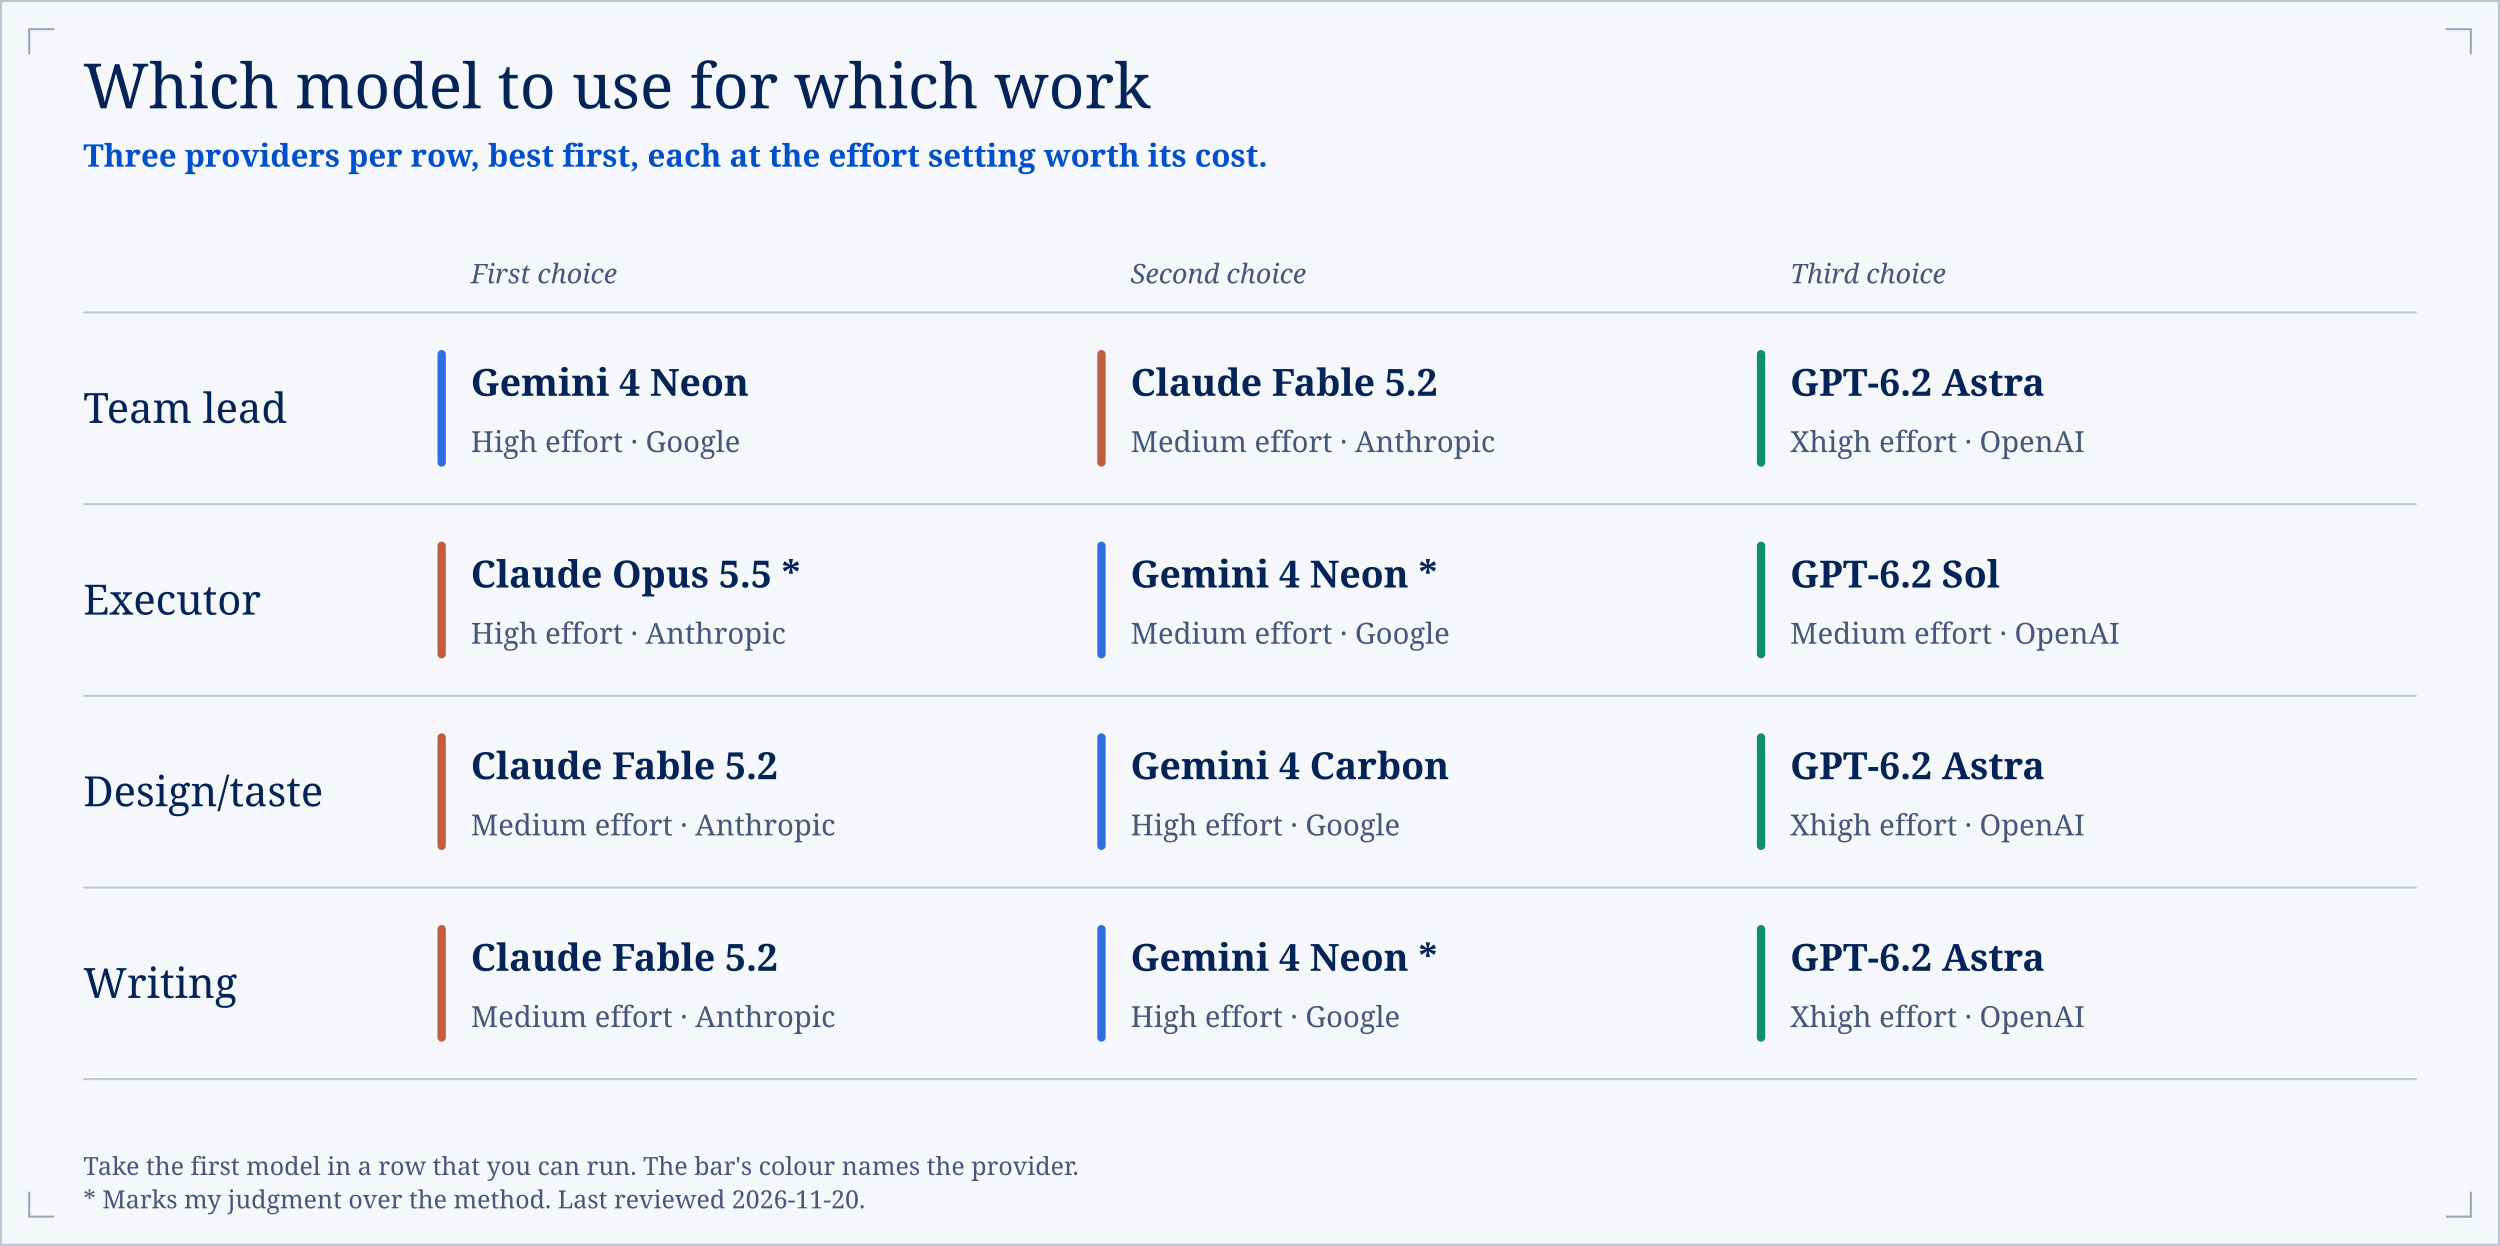
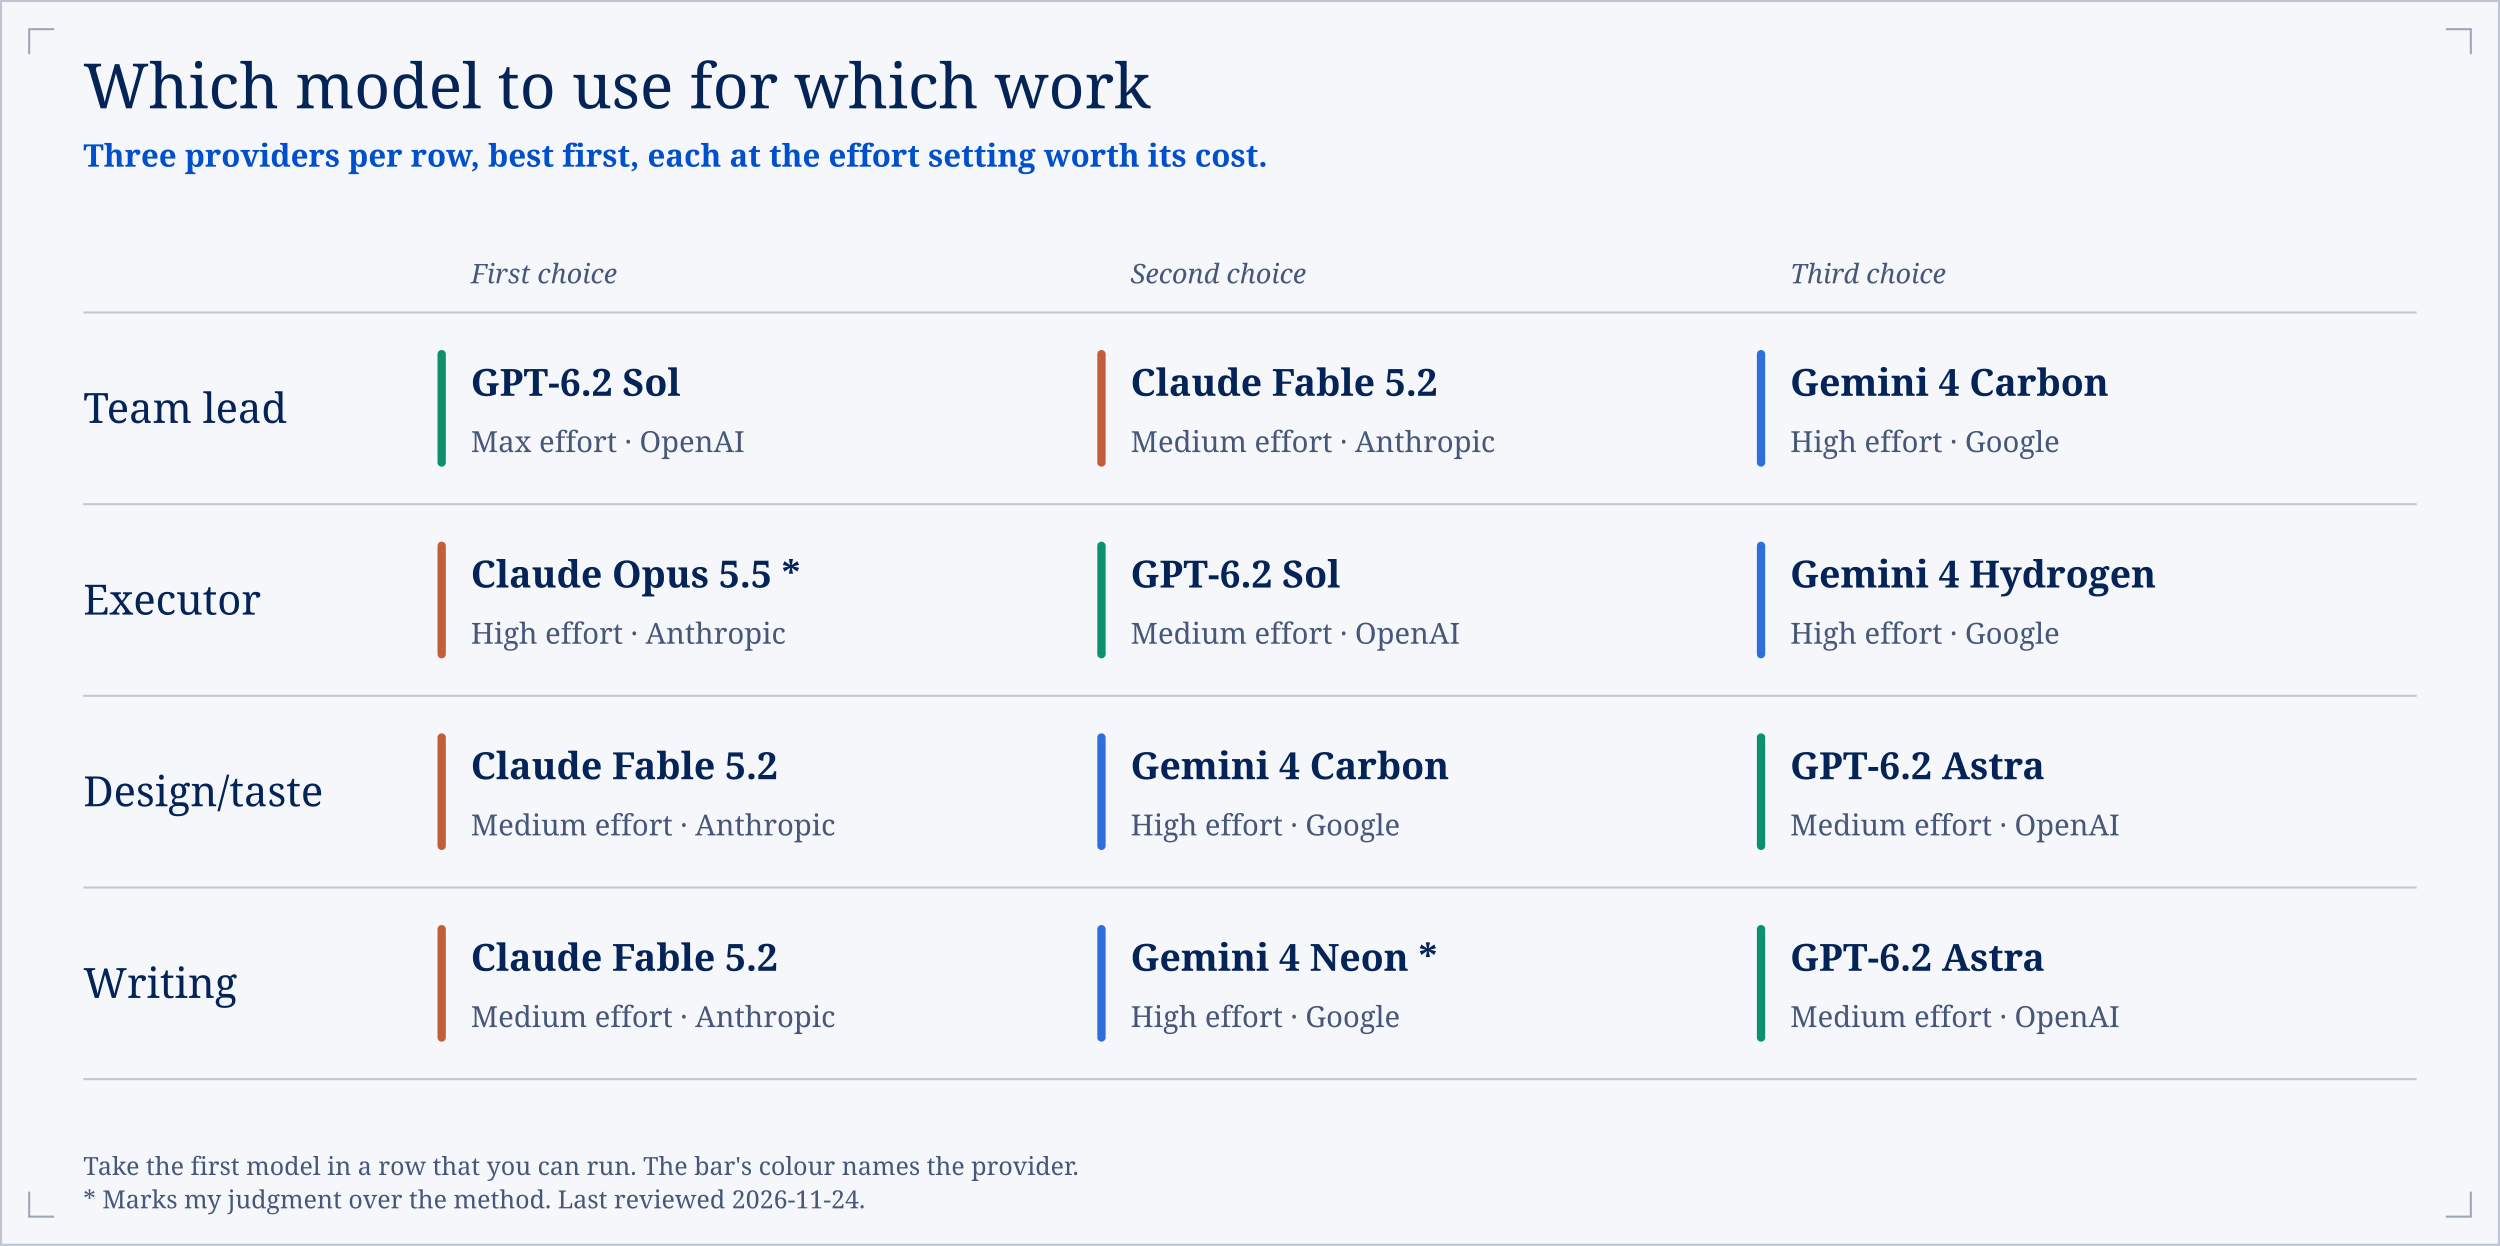
<svg xmlns="http://www.w3.org/2000/svg" viewBox="0 0 1200 598" width="1200" height="598" role="img">
  <rect width="1200" height="598" fill="#F6F7FA" />
  <rect x=".5" y=".5" width="1199" height="597" fill="none" stroke="#47577A" stroke-opacity=".32" />
  <path d="M14 26V14H26M1174 14H1186V26M14 572V584H26M1174 584H1186V572" fill="none" stroke="#47577A" stroke-opacity=".5" />
  <text x="40.0" y="52.0" font-size="30" fill="#042458" font-family="Didot,'Bodoni MT',Georgia,serif">Which model to use for which work</text>
  <text x="40.0" y="80.0" font-family="Baskerville,Georgia,serif" font-size="15" fill="#0050CC" font-weight="600">Three providers per row, best first, each at the effort setting worth its cost.</text>
  <text x="226.0" y="136.0" font-family="Baskerville,Georgia,serif" font-size="13" fill="#47577A" font-style="italic">First choice</text>
  <text x="542.7" y="136.0" font-family="Baskerville,Georgia,serif" font-size="13" fill="#47577A" font-style="italic">Second choice</text>
  <text x="859.3" y="136.0" font-family="Baskerville,Georgia,serif" font-size="13" fill="#47577A" font-style="italic">Third choice</text>
  <line x1="40" x2="1160" y1="150.0" y2="150.0" stroke="#47577A" stroke-opacity=".3" />
  <text x="40.0" y="203.0" font-size="20" fill="#042458" font-family="Didot,'Bodoni MT',Georgia,serif">Team lead</text>
-   <rect x="210.0" y="168.0" width="4" height="56.0" rx="2" fill="#2F6FDB" />
-   <text x="226.0" y="190.0" font-family="Baskerville,Georgia,serif" font-size="18" fill="#042458" font-weight="600">Gemini 4 Neon</text>
-   <text x="226.0" y="217.0" font-family="Baskerville,Georgia,serif" font-size="14" fill="#47577A">High effort · Google</text>
+   <rect x="210.0" y="168.0" width="4" height="56.0" rx="2" fill="#0E8F6E" />
+   <text x="226.0" y="190.0" font-family="Baskerville,Georgia,serif" font-size="18" fill="#042458" font-weight="600">GPT-6.2 Sol</text>
+   <text x="226.0" y="217.0" font-family="Baskerville,Georgia,serif" font-size="14" fill="#47577A">Max effort · OpenAI</text>
  <rect x="526.7" y="168.0" width="4" height="56.0" rx="2" fill="#C15F3C" />
  <text x="542.7" y="190.0" font-family="Baskerville,Georgia,serif" font-size="18" fill="#042458" font-weight="600">Claude Fable 5.2</text>
  <text x="542.7" y="217.0" font-family="Baskerville,Georgia,serif" font-size="14" fill="#47577A">Medium effort · Anthropic</text>
-   <rect x="843.3" y="168.0" width="4" height="56.0" rx="2" fill="#0E8F6E" />
-   <text x="859.3" y="190.0" font-family="Baskerville,Georgia,serif" font-size="18" fill="#042458" font-weight="600">GPT-6.2 Astra</text>
-   <text x="859.3" y="217.0" font-family="Baskerville,Georgia,serif" font-size="14" fill="#47577A">Xhigh effort · OpenAI</text>
+   <rect x="843.3" y="168.0" width="4" height="56.0" rx="2" fill="#2F6FDB" />
+   <text x="859.3" y="190.0" font-family="Baskerville,Georgia,serif" font-size="18" fill="#042458" font-weight="600">Gemini 4 Carbon</text>
+   <text x="859.3" y="217.0" font-family="Baskerville,Georgia,serif" font-size="14" fill="#47577A">High effort · Google</text>
  <line x1="40" x2="1160" y1="242.0" y2="242.0" stroke="#47577A" stroke-opacity=".3" />
  <text x="40.0" y="295.0" font-size="20" fill="#042458" font-family="Didot,'Bodoni MT',Georgia,serif">Executor</text>
  <rect x="210.0" y="260.0" width="4" height="56.0" rx="2" fill="#C15F3C" />
  <text x="226.0" y="282.0" font-family="Baskerville,Georgia,serif" font-size="18" fill="#042458" font-weight="600">Claude Opus 5.5 *</text>
  <text x="226.0" y="309.0" font-family="Baskerville,Georgia,serif" font-size="14" fill="#47577A">High effort · Anthropic</text>
-   <rect x="526.7" y="260.0" width="4" height="56.0" rx="2" fill="#2F6FDB" />
-   <text x="542.7" y="282.0" font-family="Baskerville,Georgia,serif" font-size="18" fill="#042458" font-weight="600">Gemini 4 Neon *</text>
-   <text x="542.7" y="309.0" font-family="Baskerville,Georgia,serif" font-size="14" fill="#47577A">Medium effort · Google</text>
-   <rect x="843.3" y="260.0" width="4" height="56.0" rx="2" fill="#0E8F6E" />
-   <text x="859.3" y="282.0" font-family="Baskerville,Georgia,serif" font-size="18" fill="#042458" font-weight="600">GPT-6.2 Sol</text>
-   <text x="859.3" y="309.0" font-family="Baskerville,Georgia,serif" font-size="14" fill="#47577A">Medium effort · OpenAI</text>
+   <rect x="526.7" y="260.0" width="4" height="56.0" rx="2" fill="#0E8F6E" />
+   <text x="542.7" y="282.0" font-family="Baskerville,Georgia,serif" font-size="18" fill="#042458" font-weight="600">GPT-6.2 Sol</text>
+   <text x="542.7" y="309.0" font-family="Baskerville,Georgia,serif" font-size="14" fill="#47577A">Medium effort · OpenAI</text>
+   <rect x="843.3" y="260.0" width="4" height="56.0" rx="2" fill="#2F6FDB" />
+   <text x="859.3" y="282.0" font-family="Baskerville,Georgia,serif" font-size="18" fill="#042458" font-weight="600">Gemini 4 Hydrogen</text>
+   <text x="859.3" y="309.0" font-family="Baskerville,Georgia,serif" font-size="14" fill="#47577A">High effort · Google</text>
  <line x1="40" x2="1160" y1="334.0" y2="334.0" stroke="#47577A" stroke-opacity=".3" />
  <text x="40.0" y="387.0" font-size="20" fill="#042458" font-family="Didot,'Bodoni MT',Georgia,serif">Design/taste</text>
  <rect x="210.0" y="352.0" width="4" height="56.0" rx="2" fill="#C15F3C" />
  <text x="226.0" y="374.0" font-family="Baskerville,Georgia,serif" font-size="18" fill="#042458" font-weight="600">Claude Fable 5.2</text>
  <text x="226.0" y="401.0" font-family="Baskerville,Georgia,serif" font-size="14" fill="#47577A">Medium effort · Anthropic</text>
  <rect x="526.7" y="352.0" width="4" height="56.0" rx="2" fill="#2F6FDB" />
  <text x="542.7" y="374.0" font-family="Baskerville,Georgia,serif" font-size="18" fill="#042458" font-weight="600">Gemini 4 Carbon</text>
  <text x="542.7" y="401.0" font-family="Baskerville,Georgia,serif" font-size="14" fill="#47577A">High effort · Google</text>
  <rect x="843.3" y="352.0" width="4" height="56.0" rx="2" fill="#0E8F6E" />
  <text x="859.3" y="374.0" font-family="Baskerville,Georgia,serif" font-size="18" fill="#042458" font-weight="600">GPT-6.2 Astra</text>
-   <text x="859.3" y="401.0" font-family="Baskerville,Georgia,serif" font-size="14" fill="#47577A">Xhigh effort · OpenAI</text>
+   <text x="859.3" y="401.0" font-family="Baskerville,Georgia,serif" font-size="14" fill="#47577A">Medium effort · OpenAI</text>
  <line x1="40" x2="1160" y1="426.0" y2="426.0" stroke="#47577A" stroke-opacity=".3" />
  <text x="40.0" y="479.0" font-size="20" fill="#042458" font-family="Didot,'Bodoni MT',Georgia,serif">Writing</text>
  <rect x="210.0" y="444.0" width="4" height="56.0" rx="2" fill="#C15F3C" />
  <text x="226.0" y="466.0" font-family="Baskerville,Georgia,serif" font-size="18" fill="#042458" font-weight="600">Claude Fable 5.2</text>
  <text x="226.0" y="493.0" font-family="Baskerville,Georgia,serif" font-size="14" fill="#47577A">Medium effort · Anthropic</text>
  <rect x="526.7" y="444.0" width="4" height="56.0" rx="2" fill="#2F6FDB" />
  <text x="542.7" y="466.0" font-family="Baskerville,Georgia,serif" font-size="18" fill="#042458" font-weight="600">Gemini 4 Neon *</text>
  <text x="542.7" y="493.0" font-family="Baskerville,Georgia,serif" font-size="14" fill="#47577A">High effort · Google</text>
  <rect x="843.3" y="444.0" width="4" height="56.0" rx="2" fill="#0E8F6E" />
  <text x="859.3" y="466.0" font-family="Baskerville,Georgia,serif" font-size="18" fill="#042458" font-weight="600">GPT-6.2 Astra</text>
-   <text x="859.3" y="493.0" font-family="Baskerville,Georgia,serif" font-size="14" fill="#47577A">Xhigh effort · OpenAI</text>
+   <text x="859.3" y="493.0" font-family="Baskerville,Georgia,serif" font-size="14" fill="#47577A">Medium effort · OpenAI</text>
  <line x1="40" x2="1160" y1="518.0" y2="518.0" stroke="#47577A" stroke-opacity=".3" />
  <text x="40.0" y="564.0" font-family="Baskerville,Georgia,serif" font-size="12" fill="#47577A">Take the first model in a row that you can run. The bar's colour names the provider.</text>
-   <text x="40.0" y="580.0" font-family="Baskerville,Georgia,serif" font-size="12" fill="#47577A">* Marks my judgment over the method. Last reviewed 2026-11-20.</text>
+   <text x="40.0" y="580.0" font-family="Baskerville,Georgia,serif" font-size="12" fill="#47577A">* Marks my judgment over the method. Last reviewed 2026-11-24.</text>
</svg>
